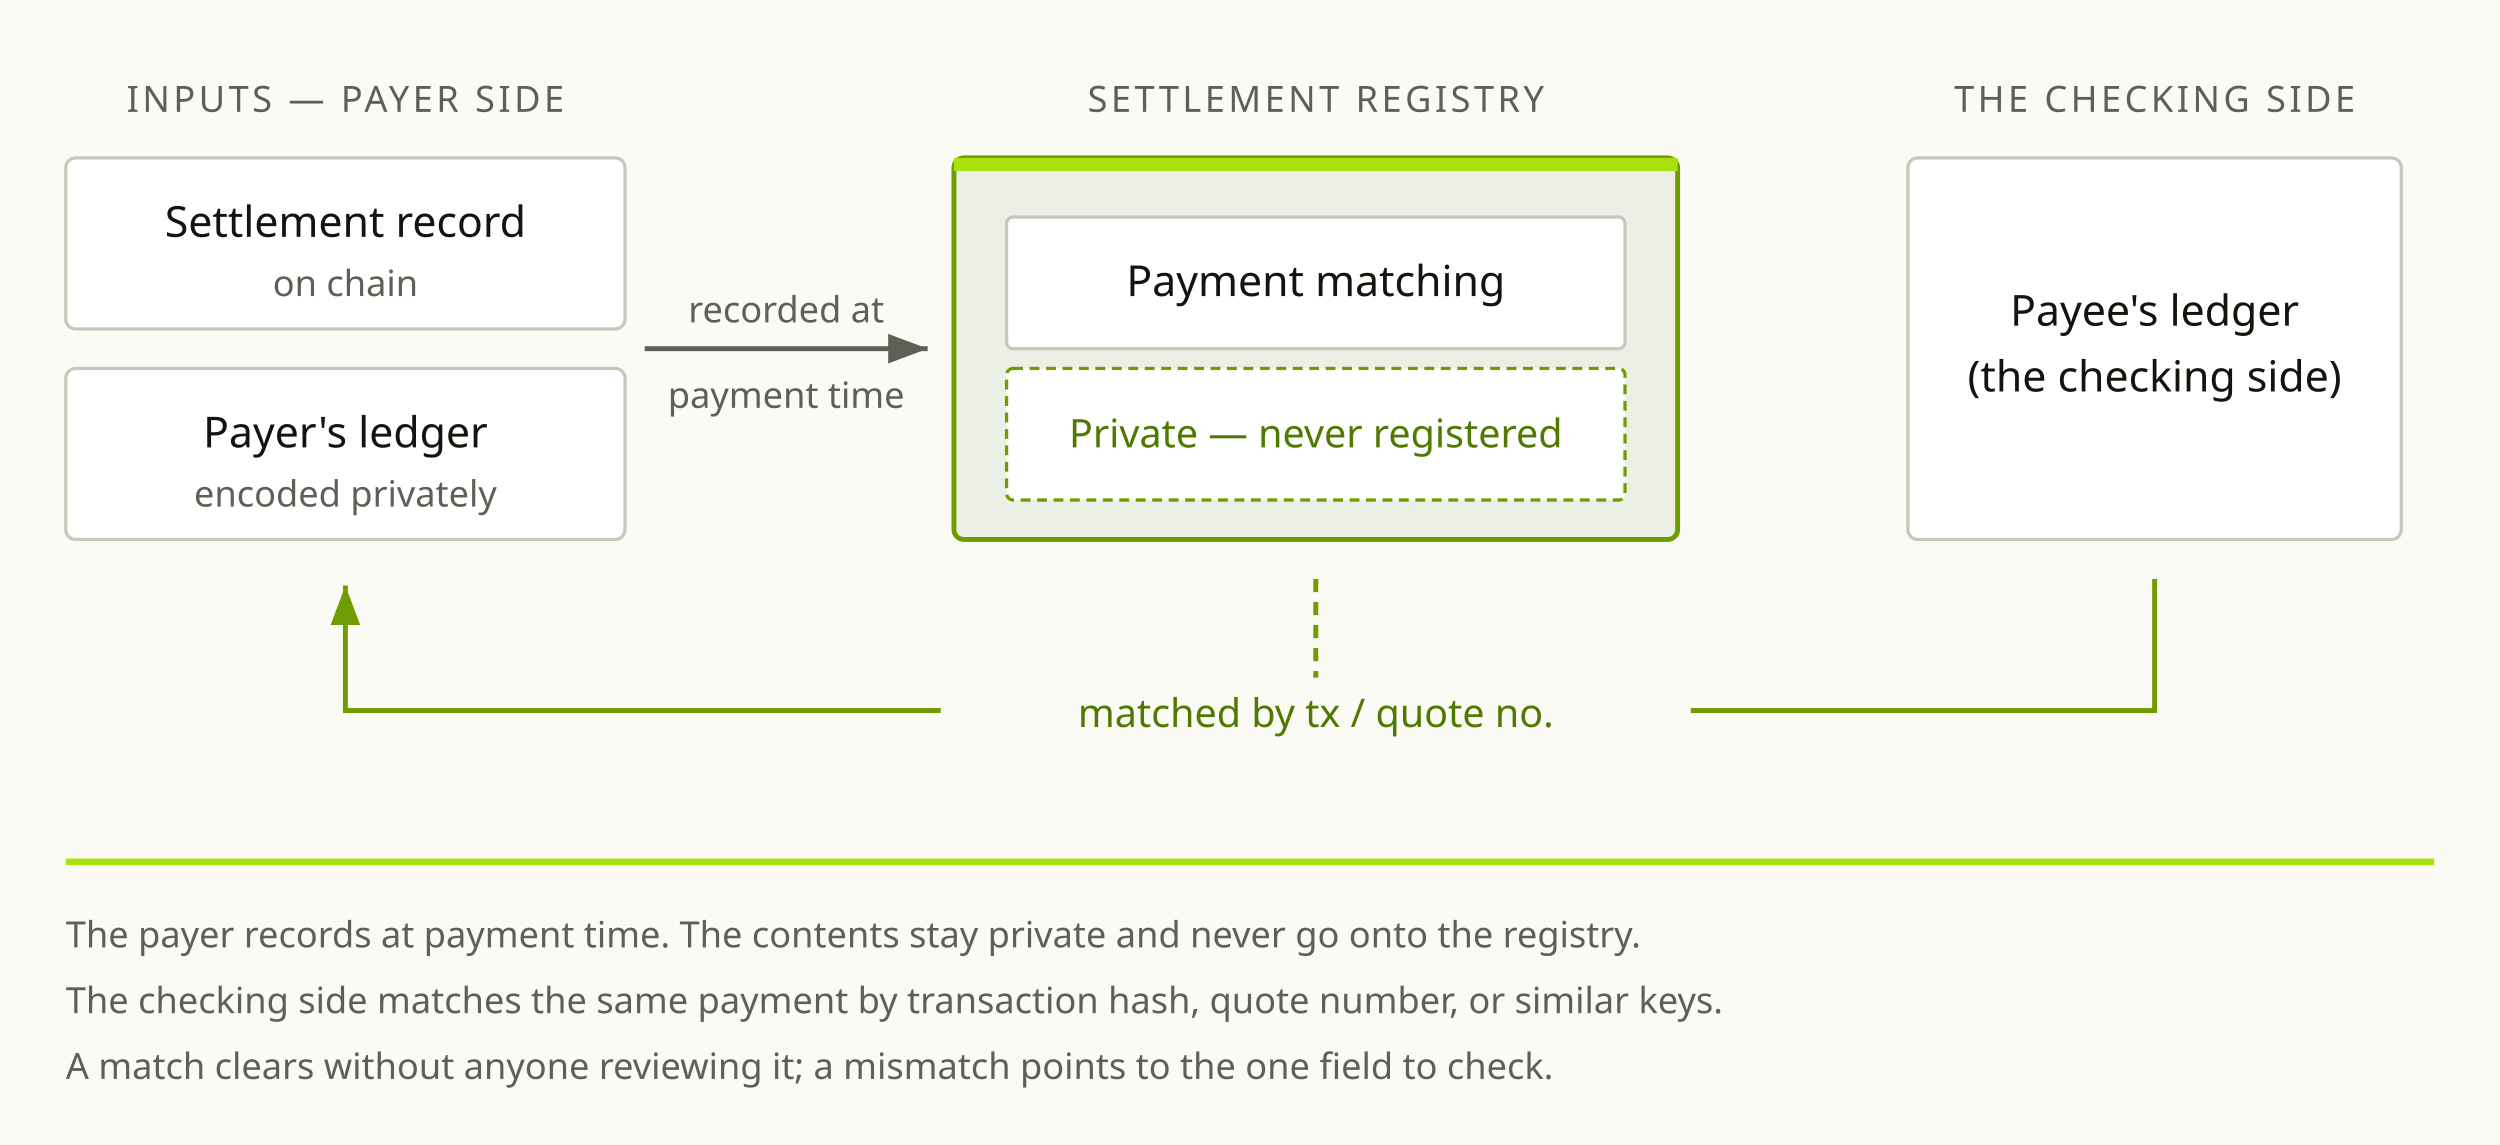
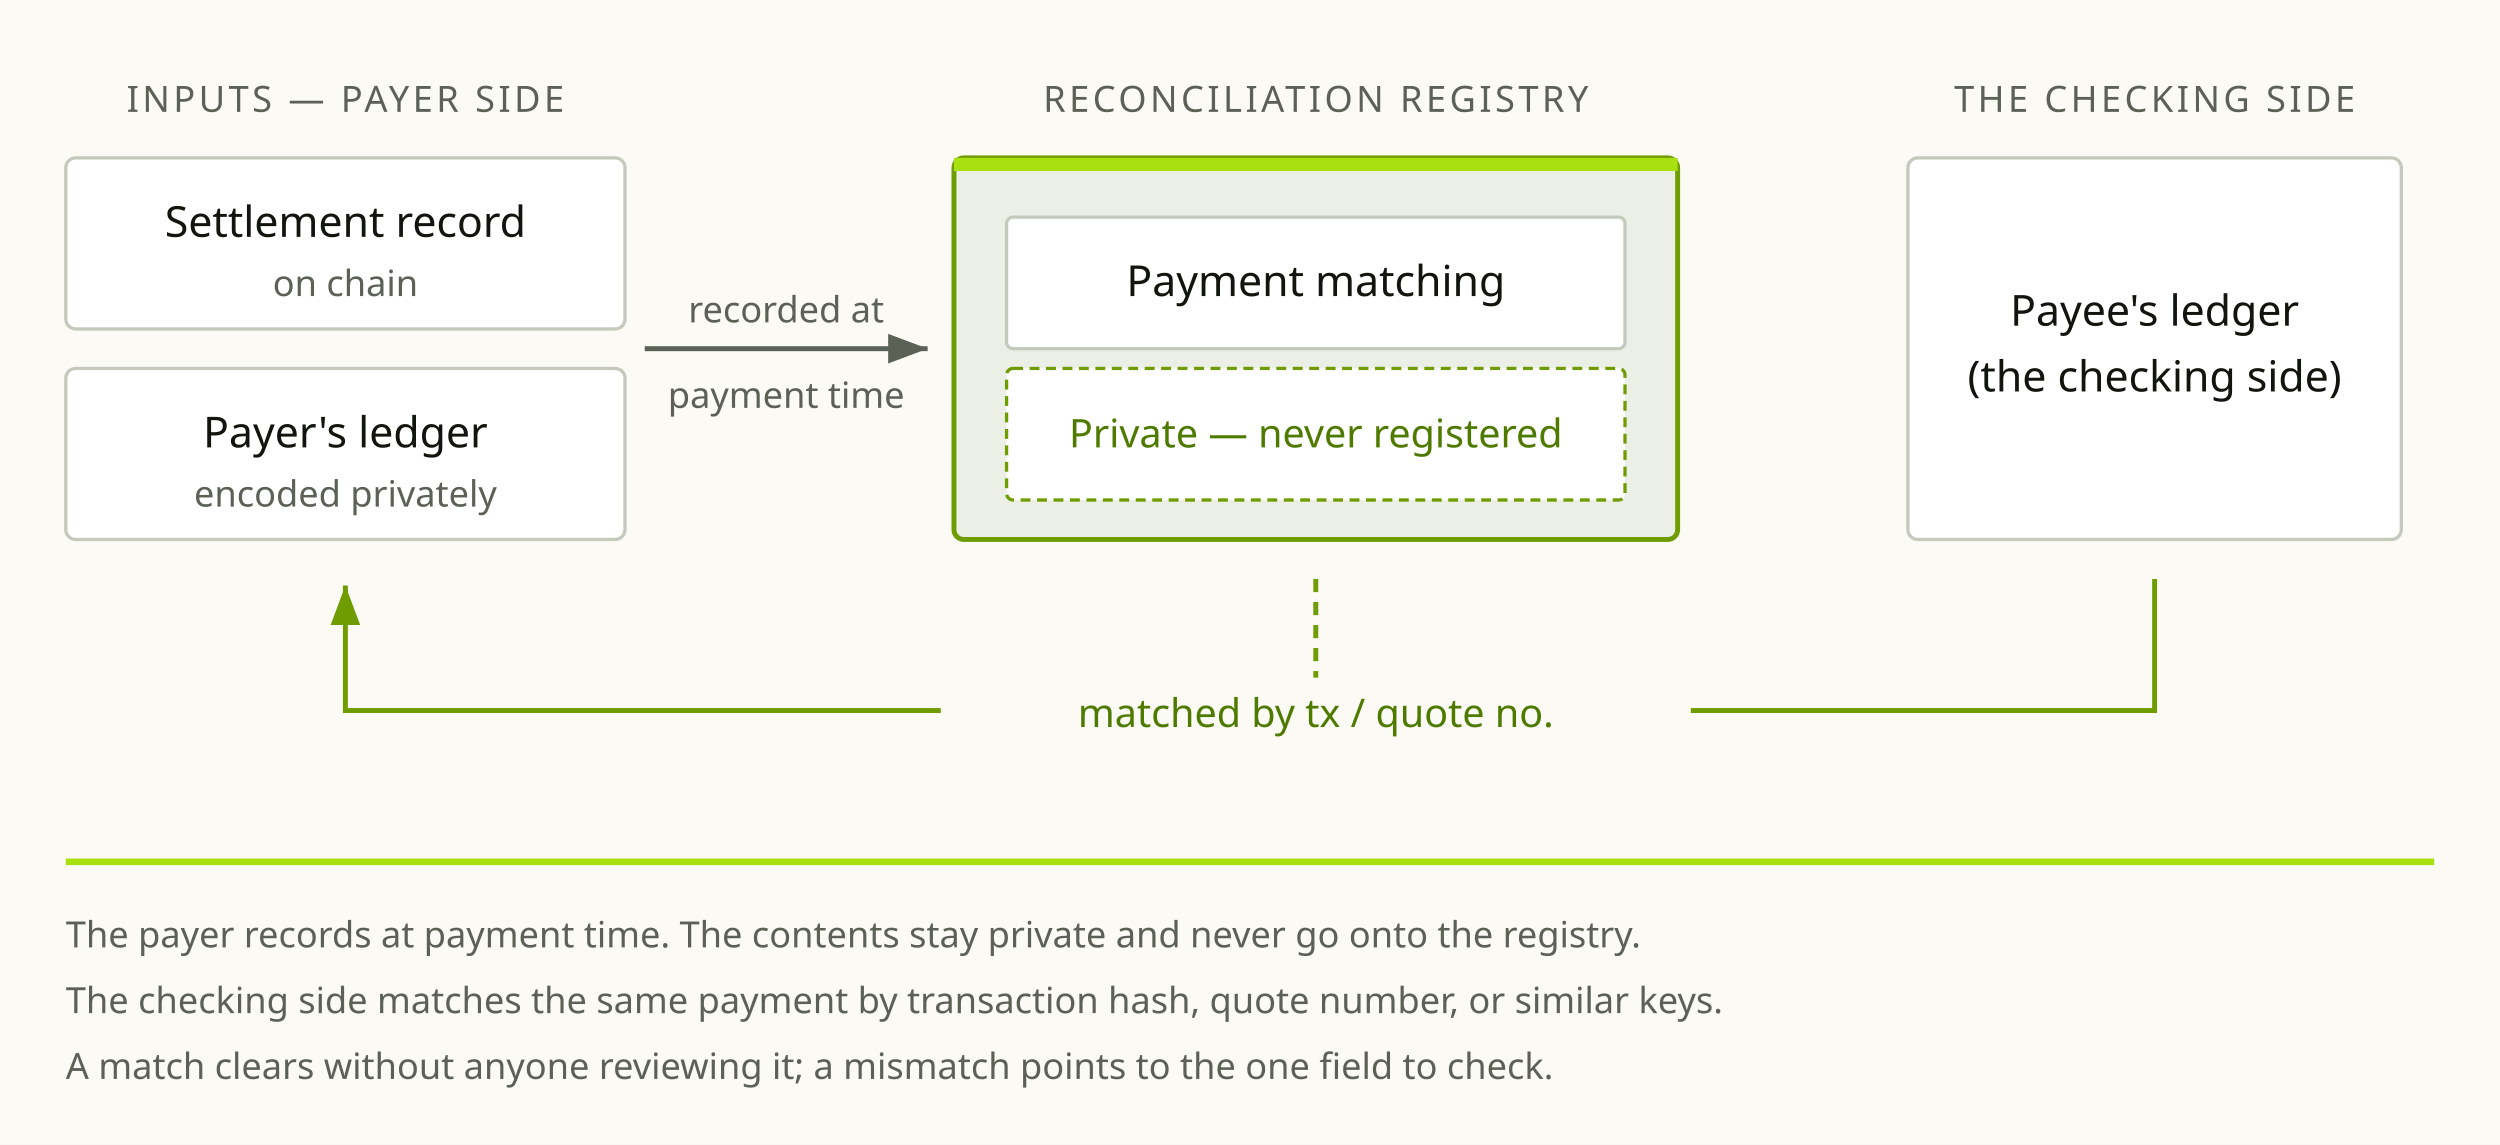
<svg xmlns="http://www.w3.org/2000/svg" viewBox="0 0 760 348" width="760" height="348" role="img" aria-labelledby="fig1title fig1desc">
  <defs>
    <style>
.t{font-family:"Space Grotesk","Noto Sans JP","Hiragino Sans","Yu Gothic",sans-serif}
.lbl{font-family:"Space Grotesk","Noto Sans JP","Hiragino Sans",sans-serif;font-size:11px;letter-spacing:1.05px;fill:#5c6156}
</style>
    <marker id="ah" markerWidth="9" markerHeight="9" refX="8" refY="3" orient="auto">
      <path d="M0,0 L8,3 L0,6 z" fill="#5c6156" />
    </marker>
    <marker id="ah2" markerWidth="9" markerHeight="9" refX="8" refY="3" orient="auto">
      <path d="M0,0 L8,3 L0,6 z" fill="#6f9c00" />
    </marker>
  </defs>
  <rect x="0" y="0" width="760" height="348" fill="#fcfaf5" />
  <text class="lbl" x="105" y="34" text-anchor="middle">INPUTS — PAYER SIDE</text>
  <rect x="20" y="48" width="170" height="52" rx="3" fill="#ffffff" stroke="#c3cabb" stroke-width="1" />
  <text class="t" x="105" y="72" text-anchor="middle" font-size="13" fill="#12140e">Settlement record</text>
  <text class="t" x="105" y="90" text-anchor="middle" font-size="11" fill="#5c6156">on chain</text>
  <rect x="20" y="112" width="170" height="52" rx="3" fill="#ffffff" stroke="#c3cabb" stroke-width="1" />
  <text class="t" x="105" y="136" text-anchor="middle" font-size="13" fill="#12140e">Payer's ledger</text>
  <text class="t" x="105" y="154" text-anchor="middle" font-size="11" fill="#5c6156">encoded privately</text>
-   <text class="lbl" x="400" y="34" text-anchor="middle">SETTLEMENT REGISTRY</text>
+   <text class="lbl" x="400" y="34" text-anchor="middle">RECONCILIATION REGISTRY</text>
  <rect x="290" y="48" width="220" height="116" rx="3" fill="#ebefe6" stroke="#6f9c00" stroke-width="1.5" />
  <rect x="290" y="48" width="220" height="4" fill="#a8e010" />
  <rect x="306" y="66" width="188" height="40" rx="2" fill="#ffffff" stroke="#c3cabb" stroke-width="1" />
  <text class="t" x="400" y="90" text-anchor="middle" font-size="13" fill="#12140e">Payment matching</text>
  <rect x="306" y="112" width="188" height="40" rx="2" fill="#ffffff" stroke="#6f9c00" stroke-width="1" stroke-dasharray="3 2" />
  <text class="t" x="400" y="136" text-anchor="middle" font-size="12" fill="#4e7a00">Private — never registered</text>
  <text class="lbl" x="655" y="34" text-anchor="middle">THE CHECKING SIDE</text>
  <rect x="580" y="48" width="150" height="116" rx="3" fill="#ffffff" stroke="#c3cabb" stroke-width="1" />
  <text class="t" x="655" y="99" text-anchor="middle" font-size="13" fill="#12140e">Payee's ledger</text>
  <text class="t" x="655" y="119" text-anchor="middle" font-size="13" fill="#12140e">(the checking side)</text>
  <line x1="196" y1="106" x2="282" y2="106" stroke="#5c6156" stroke-width="1.5" marker-end="url(#ah)" />
  <text class="t" x="239" y="98" text-anchor="middle" font-size="11" fill="#5c6156">recorded at</text>
  <text class="t" x="239" y="124" text-anchor="middle" font-size="11" fill="#5c6156">payment time</text>
  <path d="M655 176 L655 216 L105 216 L105 178" fill="none" stroke="#6f9c00" stroke-width="1.5" marker-end="url(#ah2)" />
  <line x1="400" y1="176" x2="400" y2="216" stroke="#6f9c00" stroke-width="1.5" stroke-dasharray="4 3" />
  <rect x="286" y="206" width="228" height="20" fill="#fcfaf5" />
  <text class="t" x="400" y="221" text-anchor="middle" font-size="12" fill="#4e7a00">matched by tx / quote no.</text>
  <line x1="20" y1="262" x2="740" y2="262" stroke="#a8e010" stroke-width="2" />
  <text class="t" x="20" y="288" font-size="11" fill="#5c6156">The payer records at payment time. The contents stay private and never go onto the registry.</text>
  <text class="t" x="20" y="308" font-size="11" fill="#5c6156">The checking side matches the same payment by transaction hash, quote number, or similar keys.</text>
  <text class="t" x="20" y="328" font-size="11" fill="#5c6156">A match clears without anyone reviewing it; a mismatch points to the one field to check.</text>
</svg>
